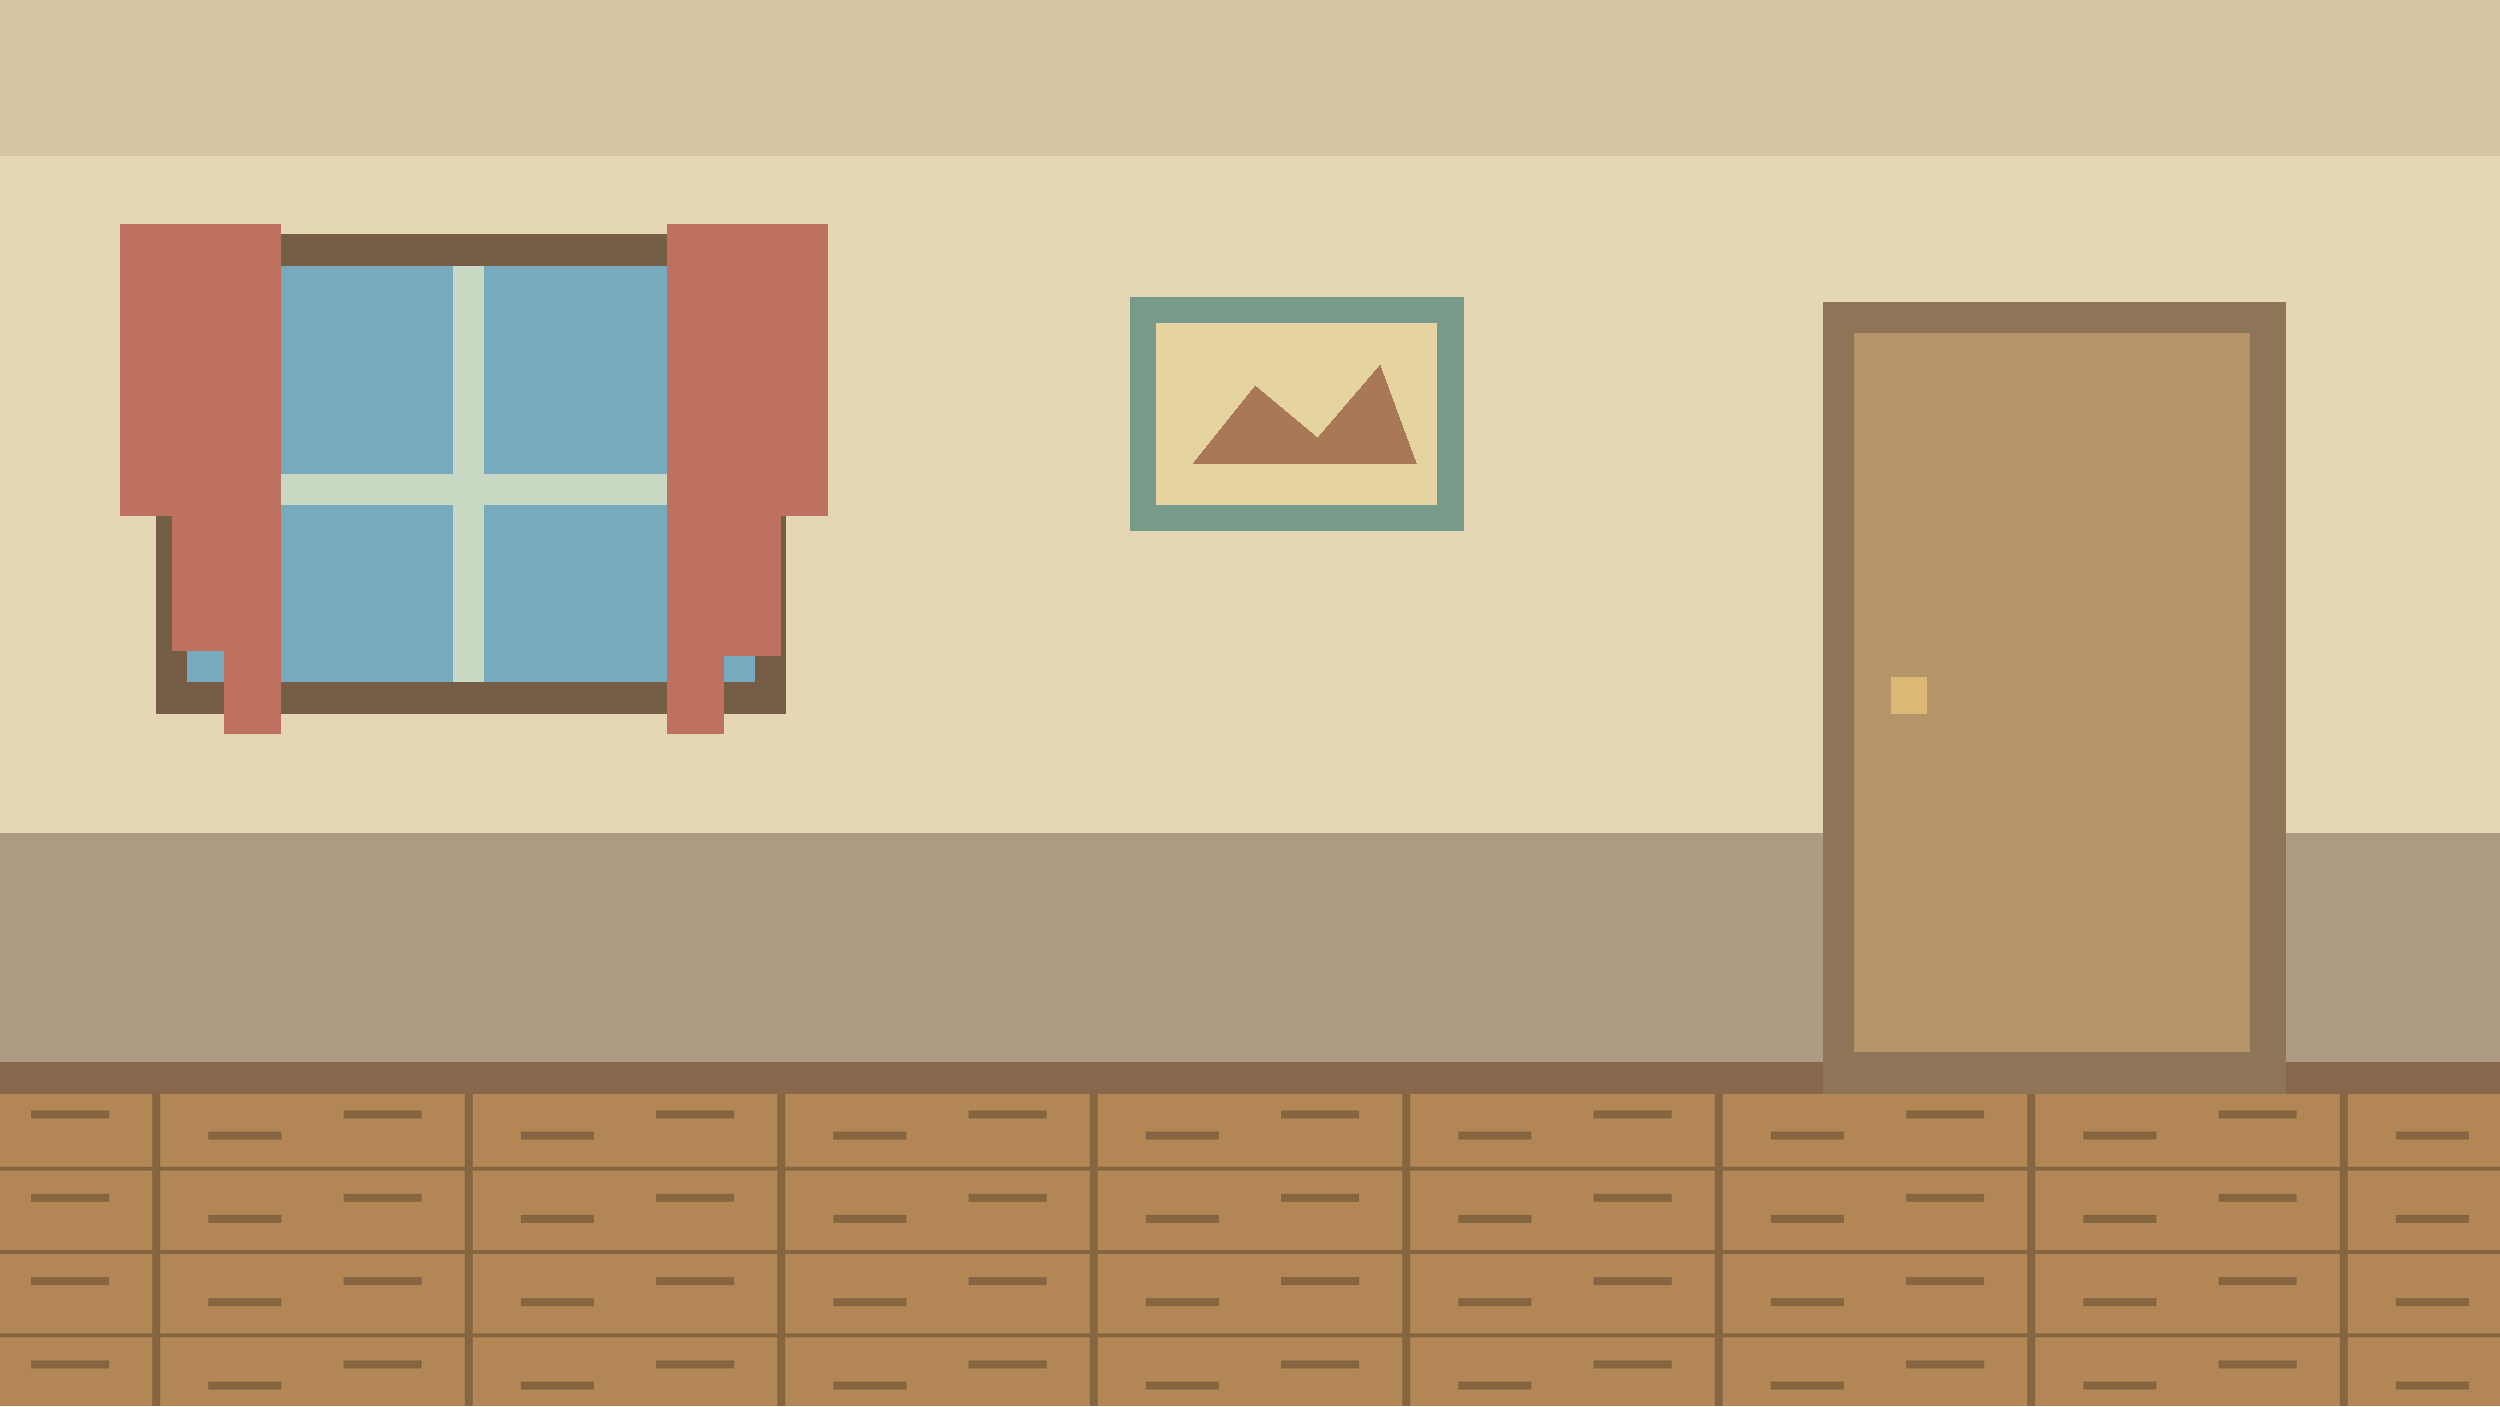
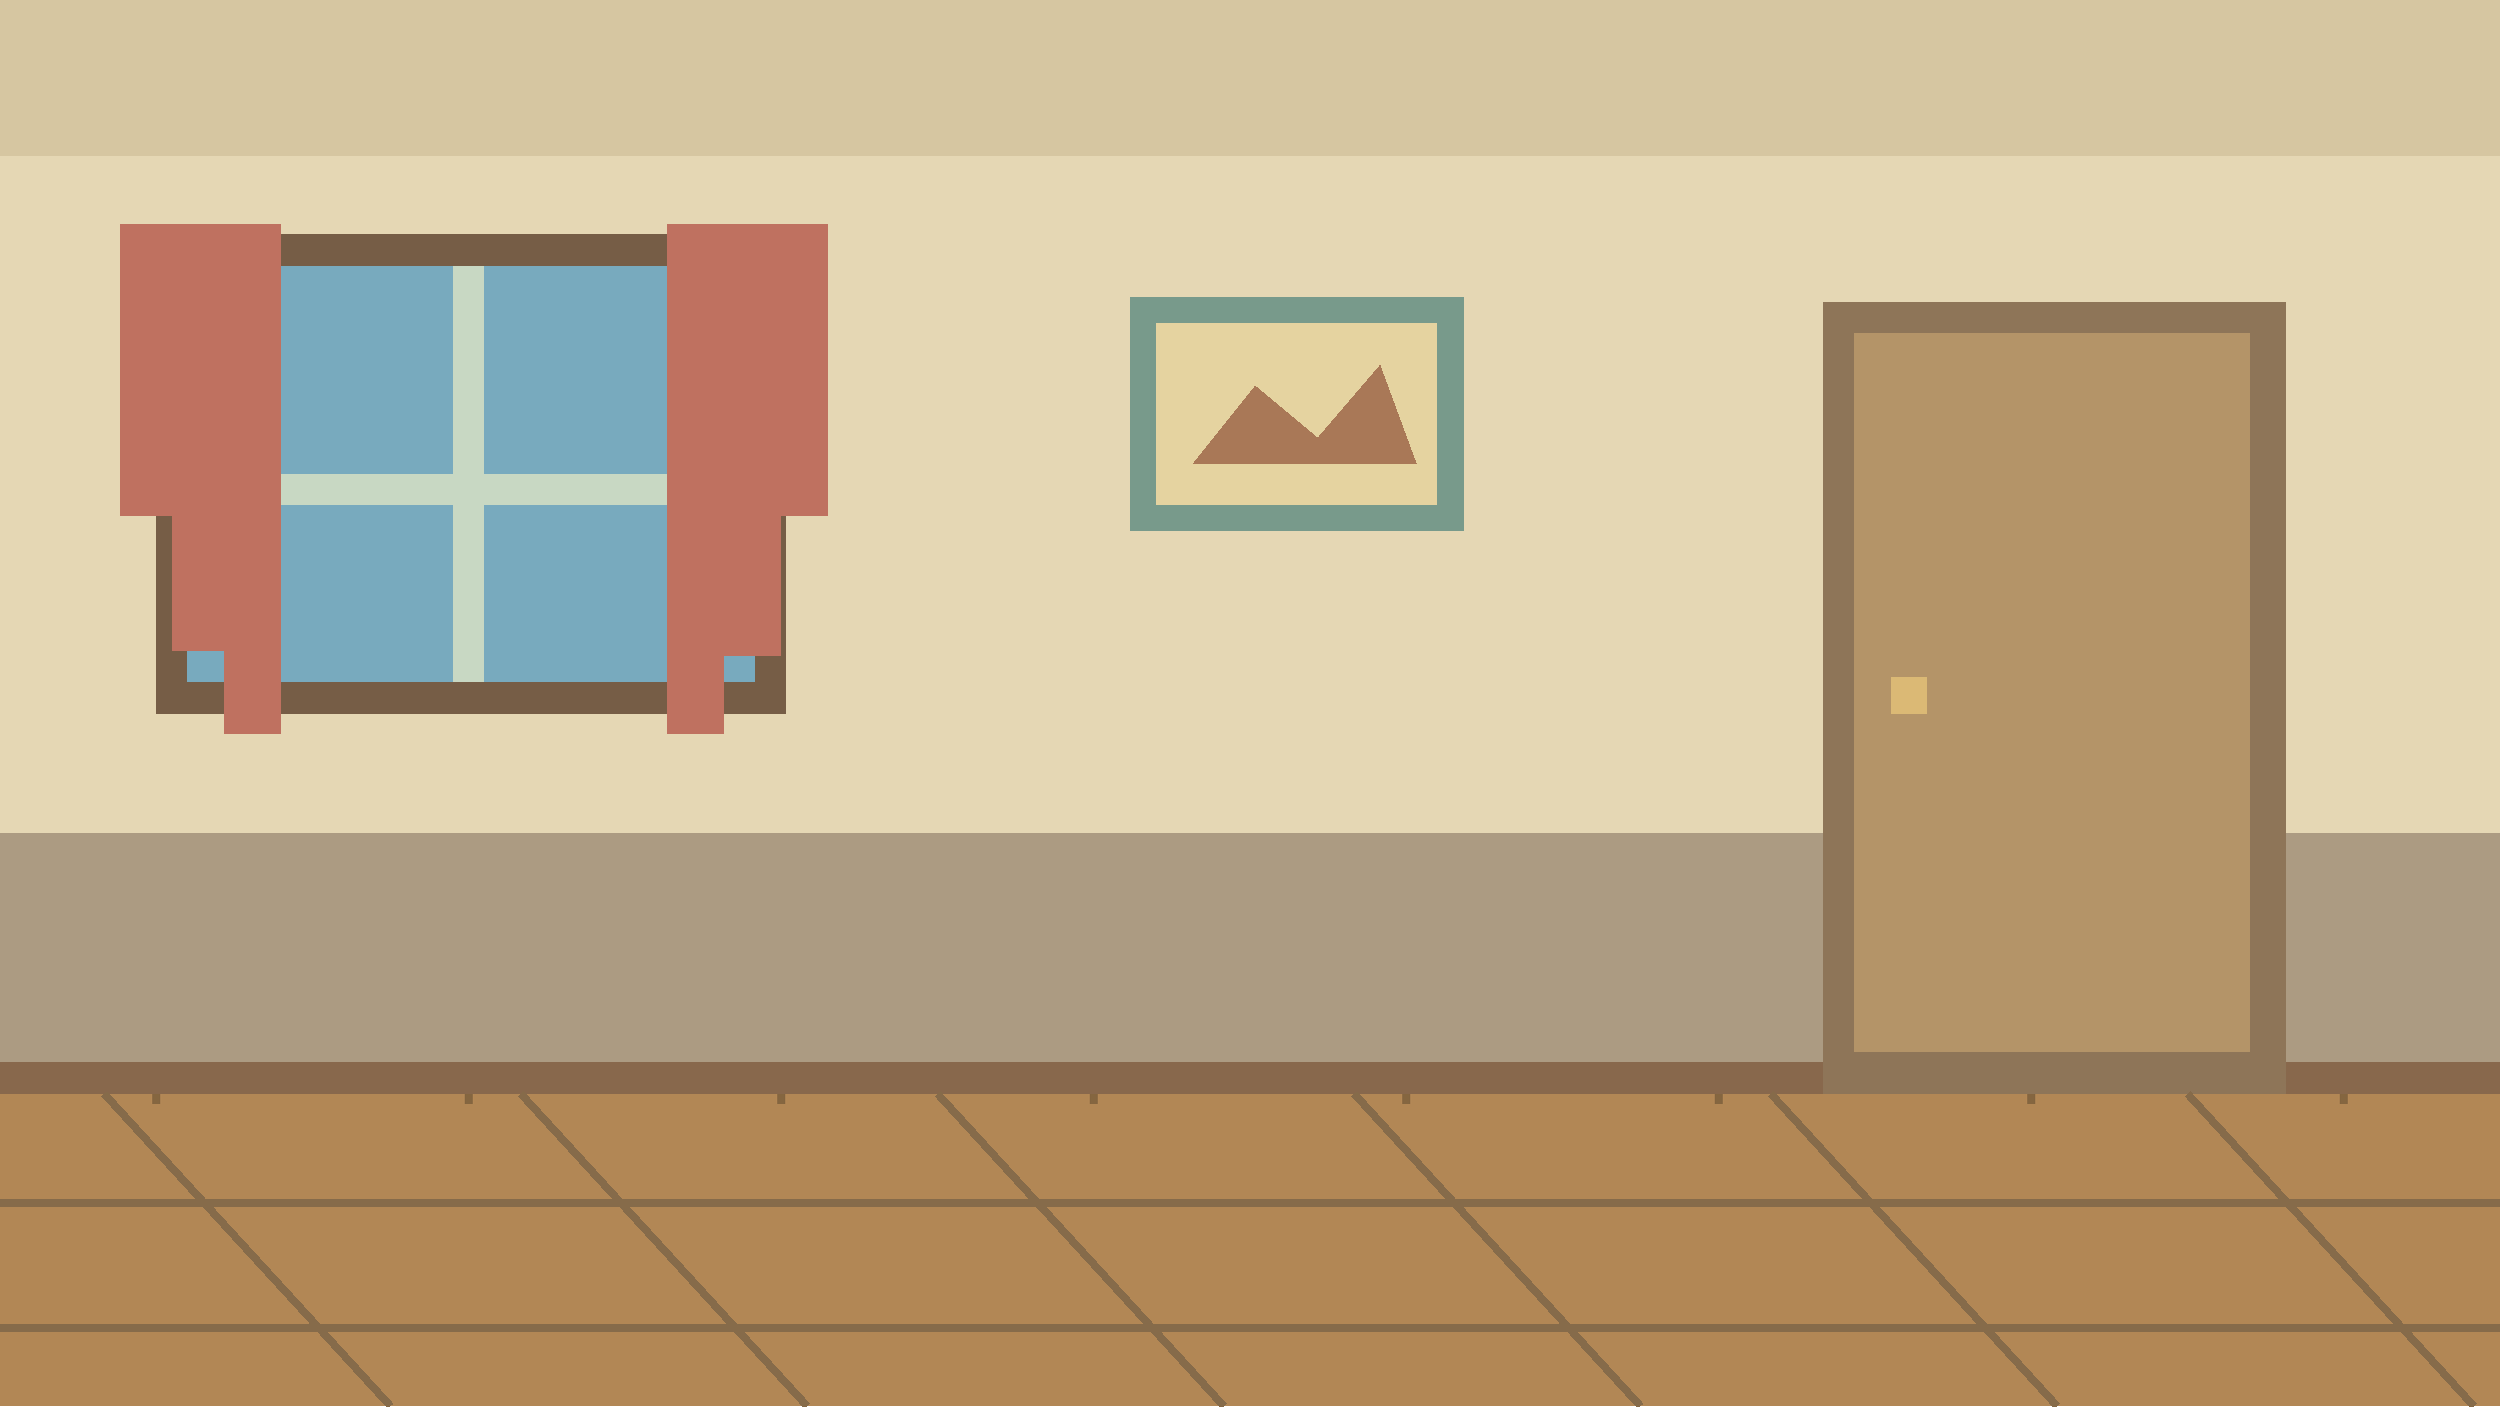
<svg xmlns="http://www.w3.org/2000/svg" width="960" height="540" viewBox="0 0 960 540" fill="none" shape-rendering="crispEdges">
  <defs>
    <pattern id="brick" width="80" height="40" patternUnits="userSpaceOnUse">
      <path d="M0 0H80V40H0Z" fill="#677d8c" />
      <path d="M0 38H80M40 0V38M0 0H80" fill="none" stroke="#4c6376" stroke-width="3" />
    </pattern>
    <pattern id="wood" width="120" height="32" patternUnits="userSpaceOnUse">
      <path d="M0 0H120V32H0Z" fill="#b28755" />
      <path d="M0 0H120M60 0V32M12 12H42M80 20H108" stroke="#856640" stroke-width="3" />
    </pattern>
    <pattern id="stone" width="96" height="48" patternUnits="userSpaceOnUse">
      <path d="M0 0H96V48H0Z" fill="#727878" />
      <path d="M0 0H96V48H0ZM48 0V48" fill="none" stroke="#4b555b" stroke-width="3" />
      <path d="M8 8H40M56 8H88" stroke="#979b8c" stroke-width="3" />
    </pattern>
    <pattern id="sand" width="90" height="44" patternUnits="userSpaceOnUse">
      <path d="M0 0H90V44H0Z" fill="#d9b878" />
      <path d="M8 16H22M54 28H70M38 8H44" stroke="#bc985e" stroke-width="3" />
      <path d="M14 32H28M62 10H76" stroke="#f1d296" stroke-width="3" />
    </pattern>
    <pattern id="tile" width="48" height="48" patternUnits="userSpaceOnUse">
      <path d="M0 0H48V48H0Z" fill="#b8cec4" />
      <path d="M0 0H48V48H0Z" fill="none" stroke="#76979a" stroke-width="3" />
      <path d="M5 6H42" stroke="#dce6cd" stroke-width="3" />
    </pattern>
  </defs>
  <path fill="#d6c6a1" d="M0 0H960V540H0Z" />
  <path fill="#e5d7b4" d="M0 60H960V320H0Z" />
  <path fill="#ac9b82" d="M0 320H960V420H0Z" />
  <path fill="#88684c" d="M0 408H960V428H0Z" />
  <path fill="url(#wood)" d="M0 420H960V540H0Z" />
  <path fill="#765d46" d="M60 90H302V274H60Z" />
  <path fill="#78aabe" d="M72 102H290V262H72Z" />
  <path fill="#c8d8c3" d="M72 182H290V194H72ZM174 102H186V262H174Z" />
  <path fill="#bf7160" d="M46 86H108V282H86V250H66V198H46ZM256 86H318V198H300V252H278V282H256Z" />
  <path fill="#8e7558" d="M700 116H878V420H700Z" />
  <path fill="#b49468" d="M712 128H864V404H712Z" />
  <path fill="#dbb975" d="M726 260H740V274H726Z" />
  <path fill="#789a8b" d="M434 114H562V204H434Z" />
  <path fill="#e5d3a0" d="M444 124H552V194H444Z" />
  <path fill="#a97857" d="M458 178L482 148L506 168L530 140L544 178Z" />
+   <g id="feedback-floor">
+     <path d="M0 424H960V540H0Z" fill="#b28755" />
+     <path d="M-120 420L-10 540M40 420L150 540M200 420L310 540M360 420L470 540M520 420L630 540M680 420L790 540M840 420L950 540M1000 420L1110 540M0 462H960M0 510H960" stroke="#866b4a" stroke-width="3" />
+   </g>
</svg>
